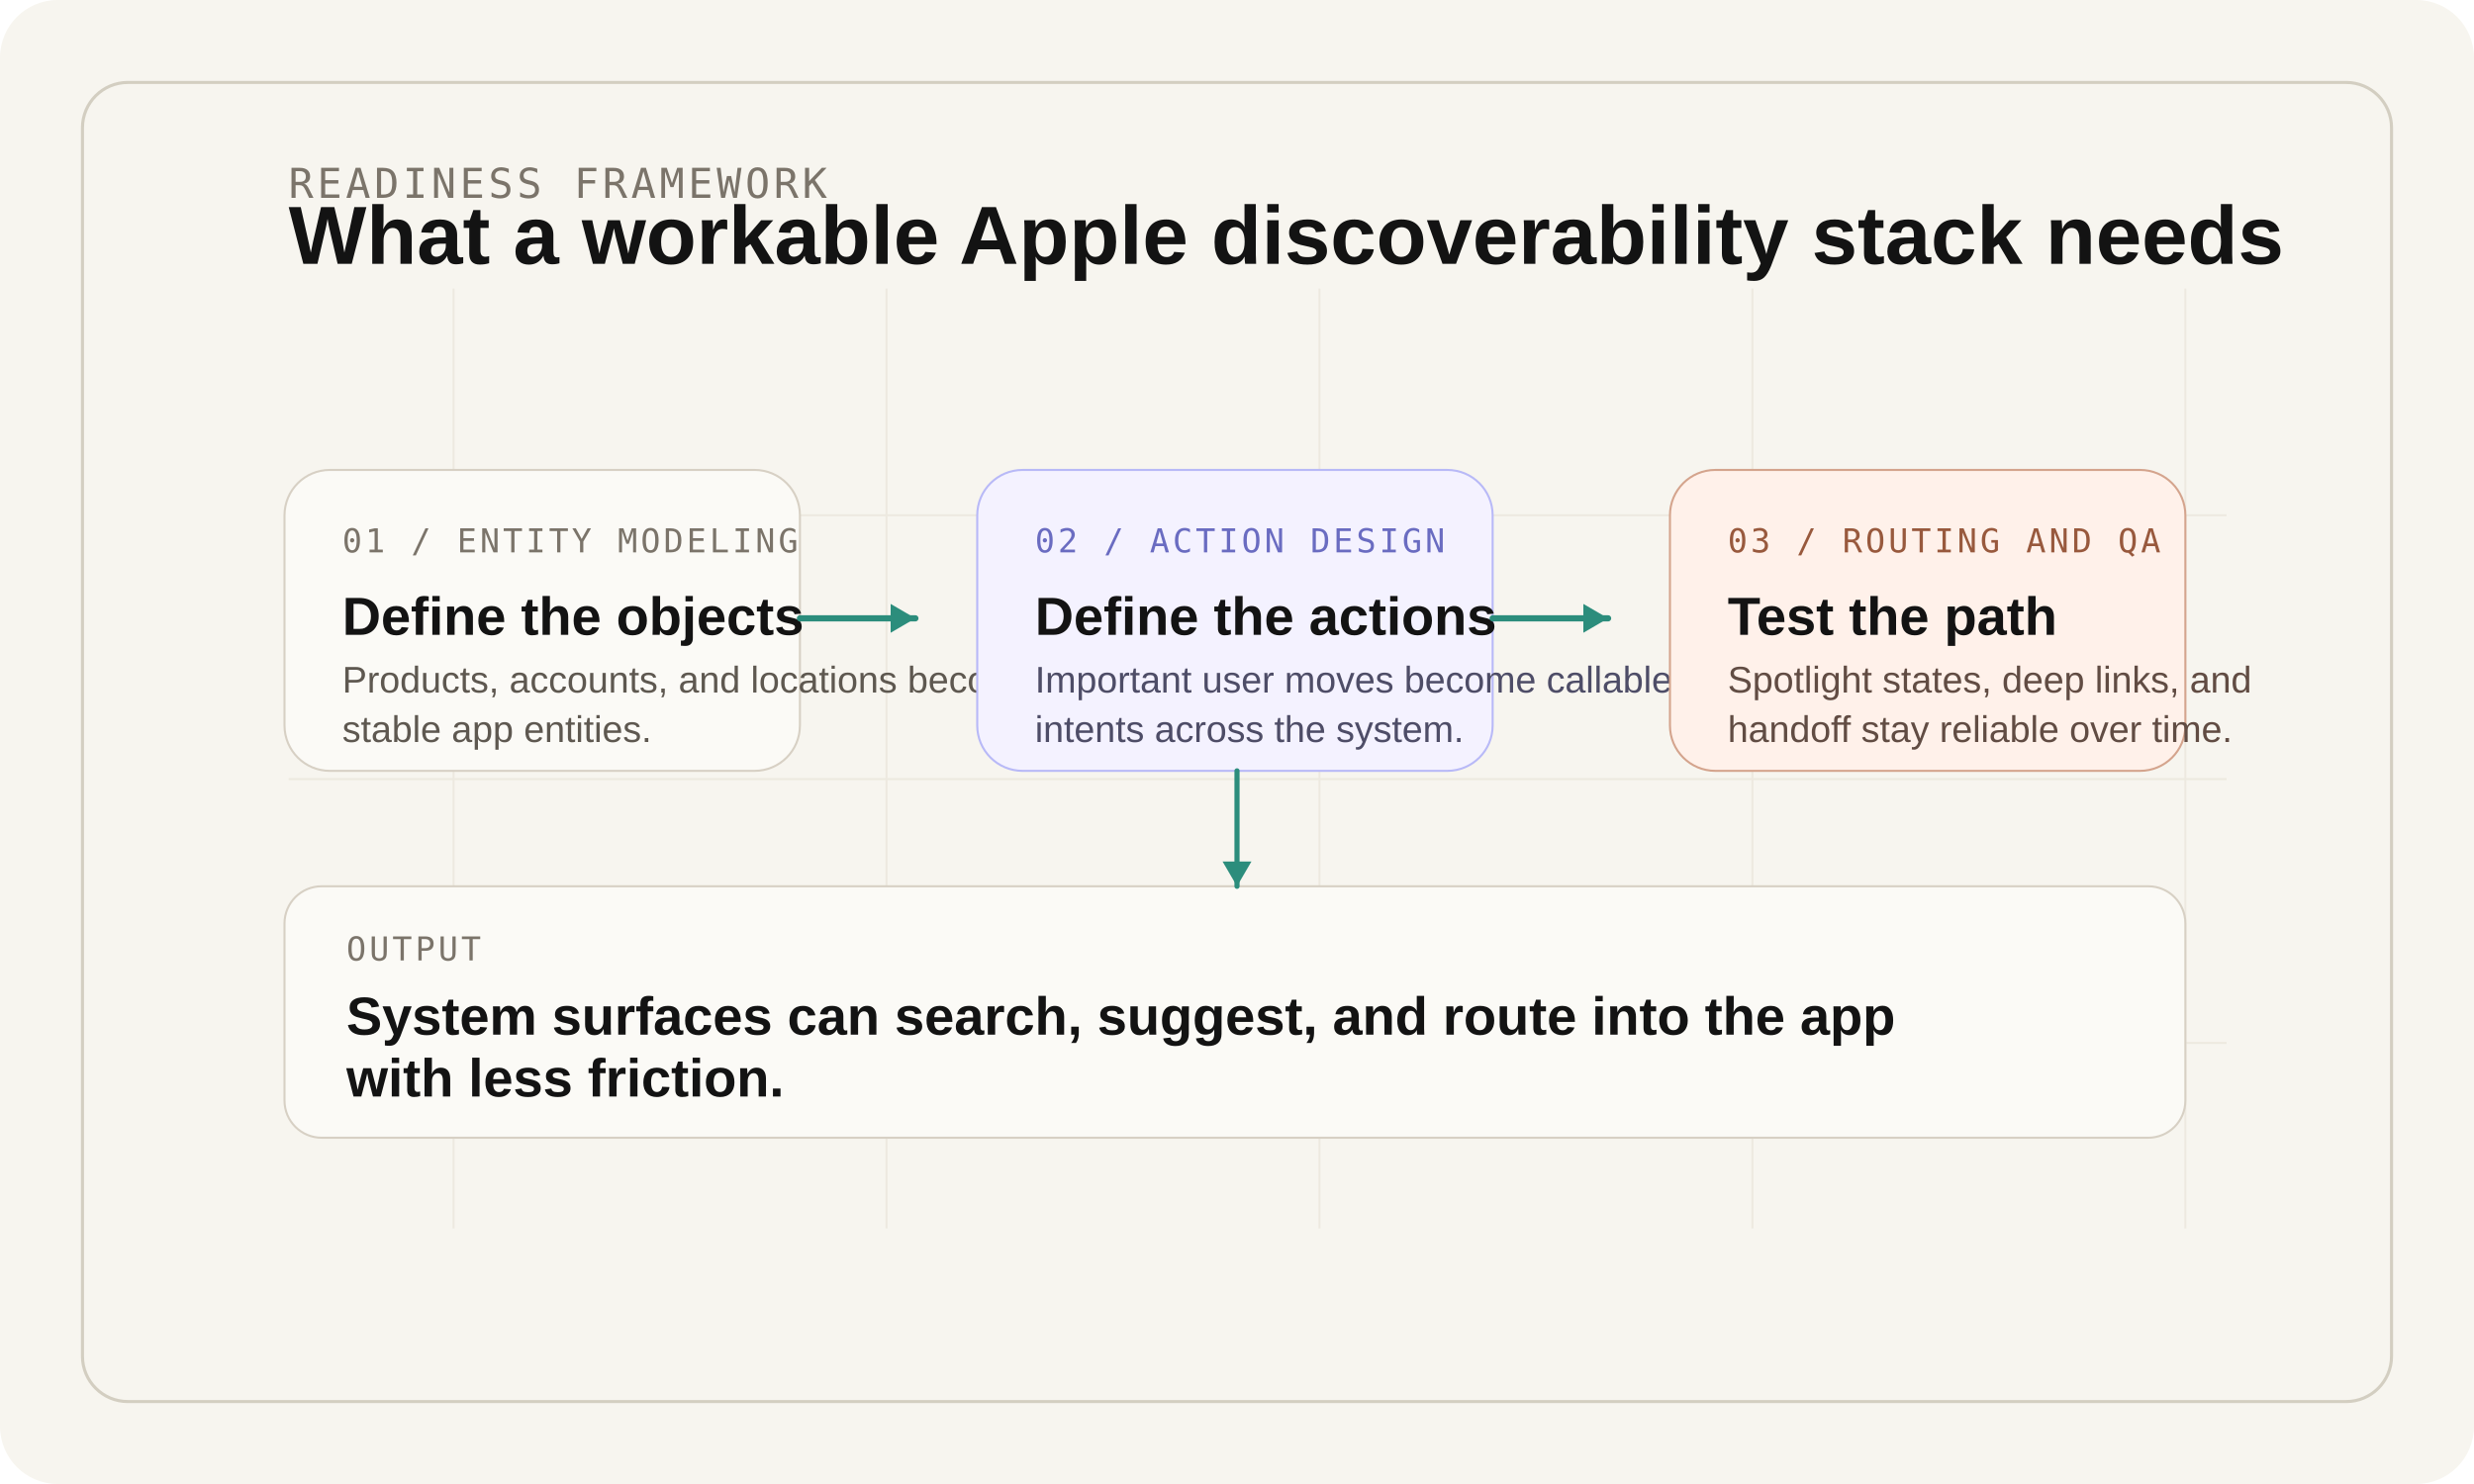
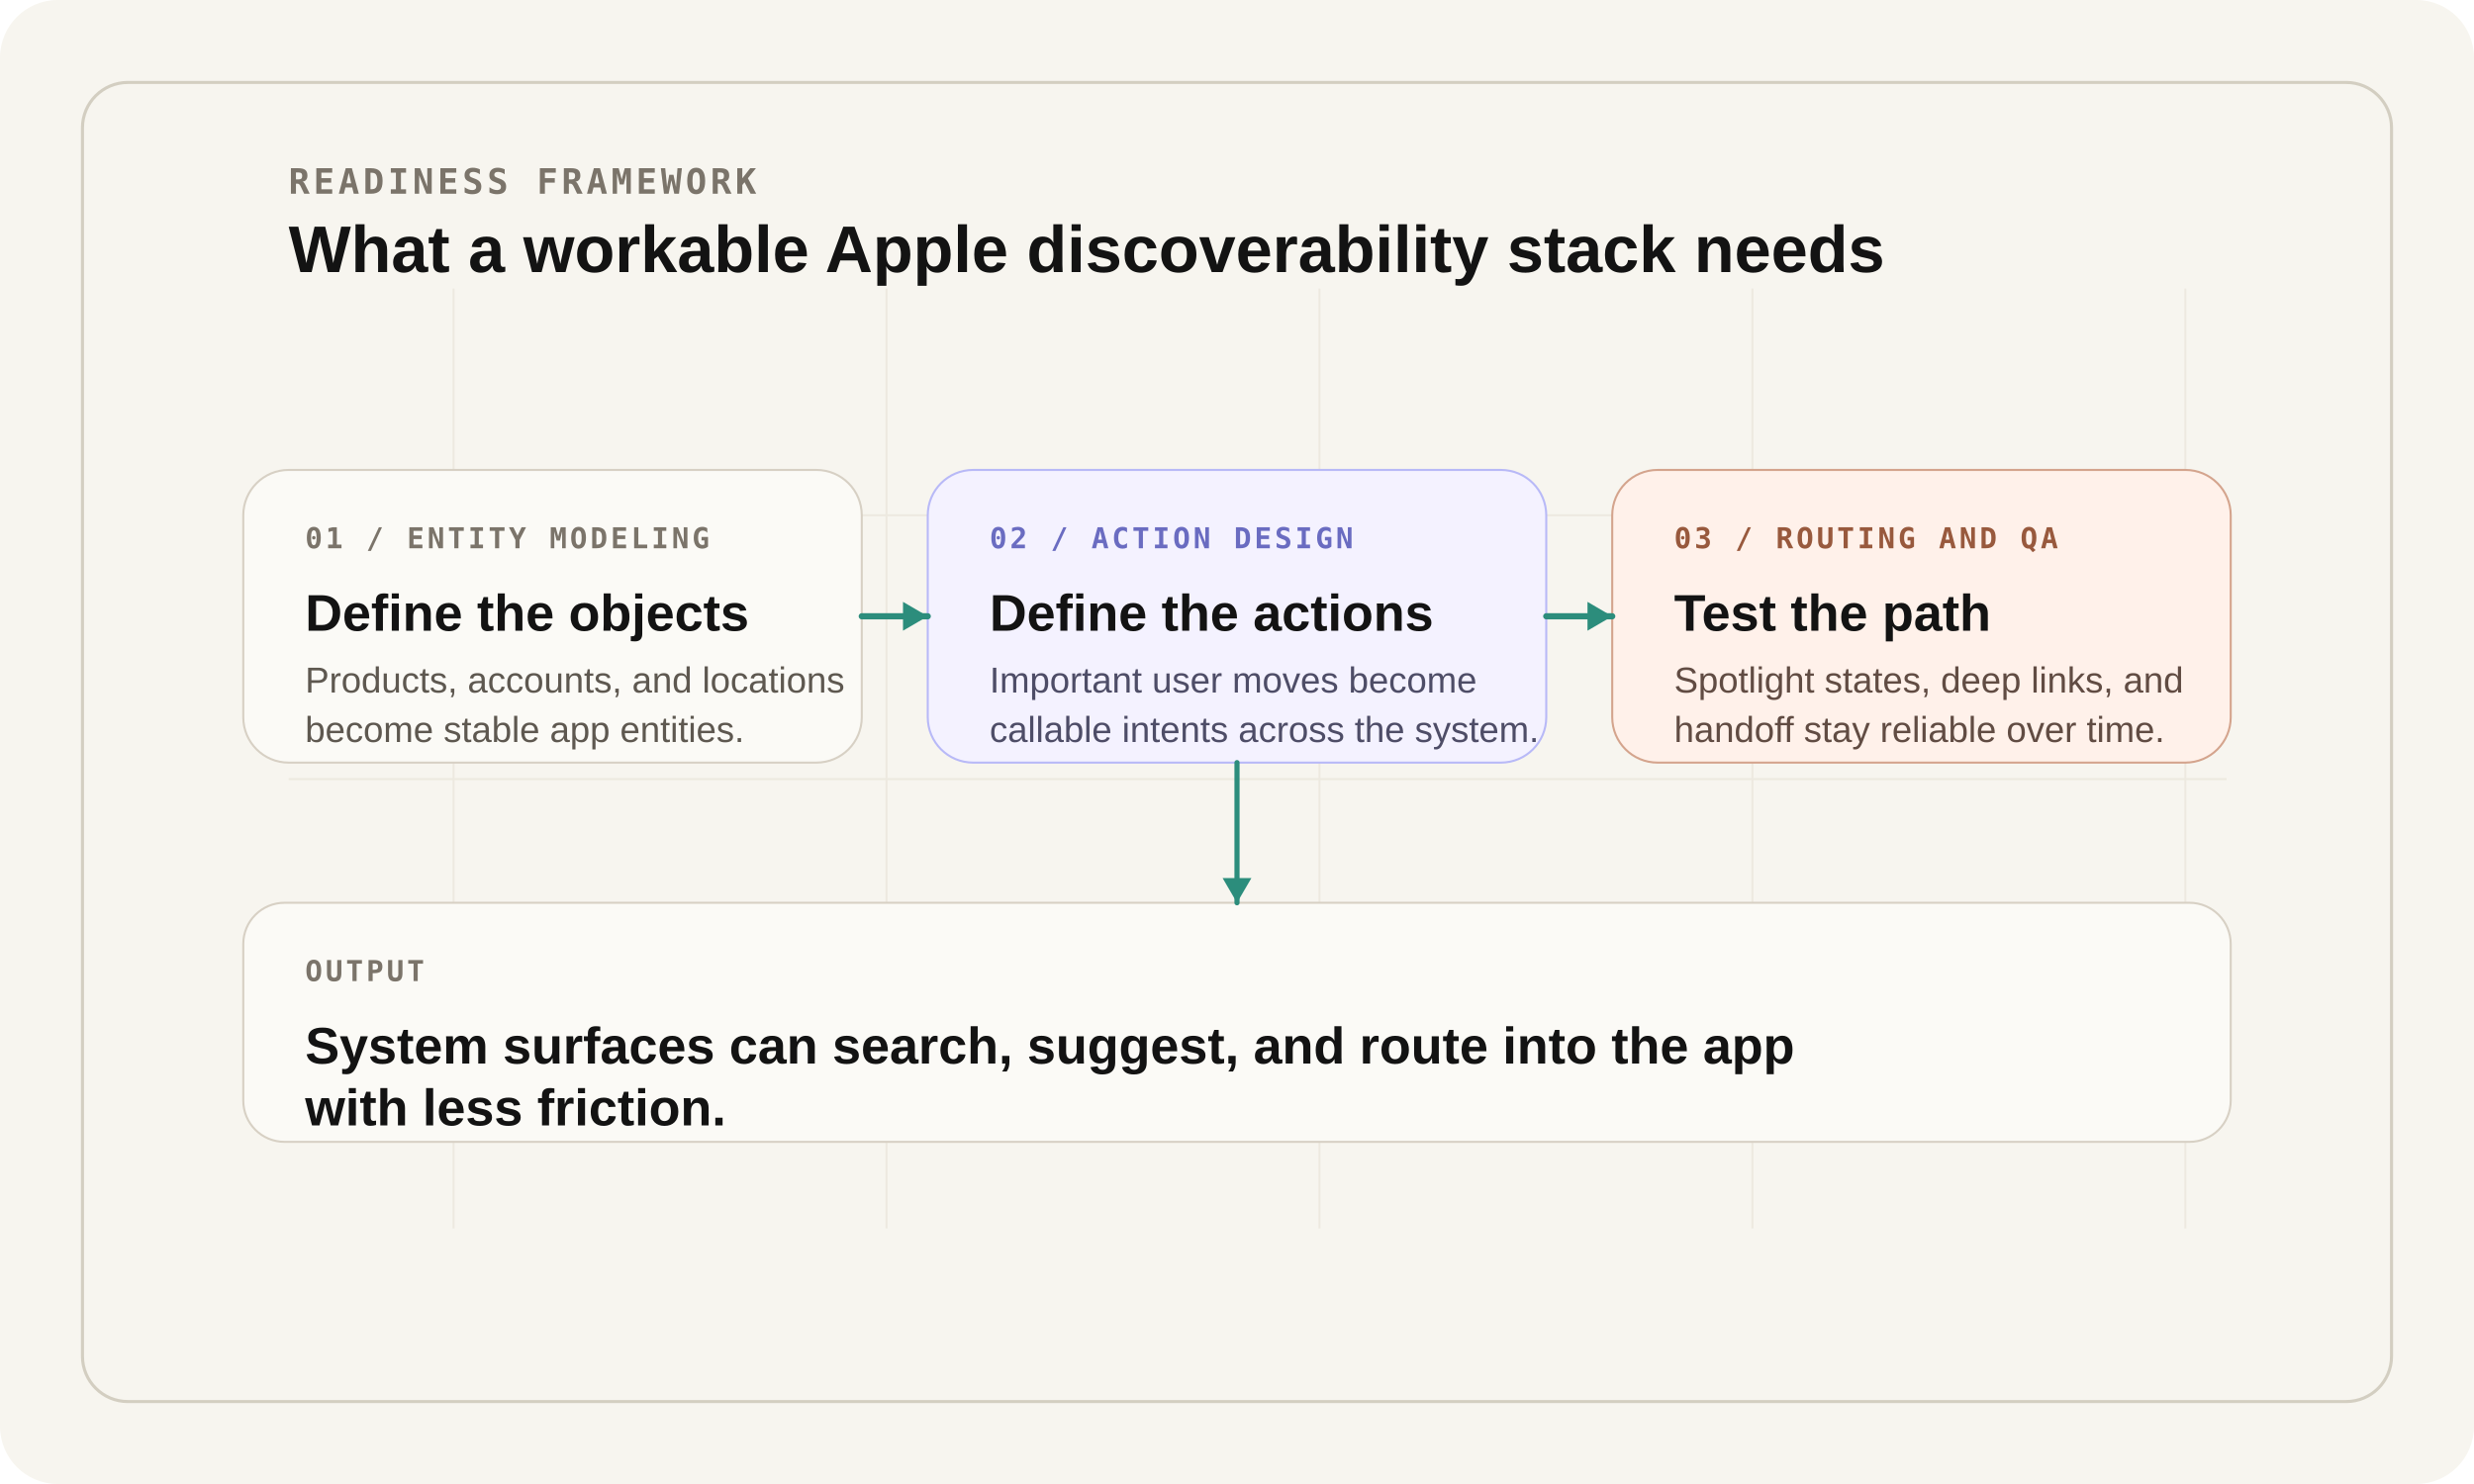
<svg xmlns="http://www.w3.org/2000/svg" width="1200" height="720" viewBox="0 0 1200 720" fill="none">
  <rect width="1200" height="720" rx="28" fill="#F7F5EF" />
  <rect x="40" y="40" width="1120" height="640" rx="22" stroke="#D3CEC1" stroke-width="1.5" />
  <g opacity="0.5">
    <path d="M220 140V596" stroke="#E4DED1" />
    <path d="M430 140V596" stroke="#E4DED1" />
    <path d="M640 140V596" stroke="#E4DED1" />
    <path d="M850 140V596" stroke="#E4DED1" />
    <path d="M1060 140V596" stroke="#E4DED1" />
    <path d="M140 250H1080" stroke="#E4DED1" />
    <path d="M140 378H1080" stroke="#E4DED1" />
    <path d="M140 506H1080" stroke="#E4DED1" />
  </g>
-   <text x="140" y="96" fill="#7B746A" font-family="Source Code Pro, monospace" font-size="20" letter-spacing="1.8">READINESS FRAMEWORK</text>
-   <text x="140" y="128" fill="#131313" font-family="Outfit, Arial, sans-serif" font-size="40" font-weight="700">What a workable Apple discoverability stack needs</text>
+   <text x="140" y="94" fill="#7B746A" font-family="Source Code Pro, monospace" font-size="17" font-weight="600" letter-spacing="1.8">READINESS FRAMEWORK</text>
+   <text x="140" y="132" fill="#131313" font-family="Outfit, Arial, sans-serif" font-size="32" font-weight="700">What a workable Apple discoverability stack needs</text>
  <g>
-     <rect x="138" y="228" width="250" height="146" rx="22" fill="#FBFAF6" stroke="#D7D0C4" />
-     <text x="166" y="268" fill="#7B746A" font-family="Source Code Pro, monospace" font-size="16" letter-spacing="1.5">01 / ENTITY MODELING</text>
-     <text x="166" y="308" fill="#131313" font-family="Outfit, Arial, sans-serif" font-size="26" font-weight="700">Define the objects</text>
-     <text x="166" y="336" fill="#5E5850" font-family="Outfit, Arial, sans-serif" font-size="18">
-       <tspan x="166" dy="0">Products, accounts, and locations become</tspan>
-       <tspan x="166" dy="24">stable app entities.</tspan>
+     <rect x="118" y="228" width="300" height="142" rx="22" fill="#FBFAF6" stroke="#D7D0C4" />
+     <text x="148" y="266" fill="#7B746A" font-family="Source Code Pro, monospace" font-size="14" font-weight="600" letter-spacing="1.45">01 / ENTITY MODELING</text>
+     <text x="148" y="306" fill="#131313" font-family="Outfit, Arial, sans-serif" font-size="25" font-weight="700">Define the objects</text>
+     <text x="148" y="336" fill="#5E5850" font-family="Outfit, Arial, sans-serif" font-size="17.5" font-weight="500">
+       <tspan x="148" dy="0">Products, accounts, and locations</tspan>
+       <tspan x="148" dy="24">become stable app entities.</tspan>
    </text>
  </g>
  <g>
-     <rect x="474" y="228" width="250" height="146" rx="22" fill="#F4F2FF" stroke="#B8B9F7" />
-     <text x="502" y="268" fill="#6A6CC1" font-family="Source Code Pro, monospace" font-size="16" letter-spacing="1.5">02 / ACTION DESIGN</text>
-     <text x="502" y="308" fill="#131313" font-family="Outfit, Arial, sans-serif" font-size="26" font-weight="700">Define the actions</text>
-     <text x="502" y="336" fill="#4E4D67" font-family="Outfit, Arial, sans-serif" font-size="18">
-       <tspan x="502" dy="0">Important user moves become callable</tspan>
-       <tspan x="502" dy="24">intents across the system.</tspan>
+     <rect x="450" y="228" width="300" height="142" rx="22" fill="#F4F2FF" stroke="#B8B9F7" />
+     <text x="480" y="266" fill="#6A6CC1" font-family="Source Code Pro, monospace" font-size="14" font-weight="600" letter-spacing="1.45">02 / ACTION DESIGN</text>
+     <text x="480" y="306" fill="#131313" font-family="Outfit, Arial, sans-serif" font-size="25" font-weight="700">Define the actions</text>
+     <text x="480" y="336" fill="#4E4D67" font-family="Outfit, Arial, sans-serif" font-size="17.5" font-weight="500">
+       <tspan x="480" dy="0">Important user moves become</tspan>
+       <tspan x="480" dy="24">callable intents across the system.</tspan>
    </text>
  </g>
  <g>
-     <rect x="810" y="228" width="250" height="146" rx="22" fill="#FFF1EA" stroke="#D4A48D" />
-     <text x="838" y="268" fill="#98593D" font-family="Source Code Pro, monospace" font-size="16" letter-spacing="1.5">03 / ROUTING AND QA</text>
-     <text x="838" y="308" fill="#131313" font-family="Outfit, Arial, sans-serif" font-size="26" font-weight="700">Test the path</text>
-     <text x="838" y="336" fill="#614C43" font-family="Outfit, Arial, sans-serif" font-size="18">
-       <tspan x="838" dy="0">Spotlight states, deep links, and</tspan>
-       <tspan x="838" dy="24">handoff stay reliable over time.</tspan>
+     <rect x="782" y="228" width="300" height="142" rx="22" fill="#FFF1EA" stroke="#D4A48D" />
+     <text x="812" y="266" fill="#98593D" font-family="Source Code Pro, monospace" font-size="14" font-weight="600" letter-spacing="1.45">03 / ROUTING AND QA</text>
+     <text x="812" y="306" fill="#131313" font-family="Outfit, Arial, sans-serif" font-size="25" font-weight="700">Test the path</text>
+     <text x="812" y="336" fill="#614C43" font-family="Outfit, Arial, sans-serif" font-size="17.5" font-weight="500">
+       <tspan x="812" dy="0">Spotlight states, deep links, and</tspan>
+       <tspan x="812" dy="24">handoff stay reliable over time.</tspan>
    </text>
  </g>
  <g>
-     <rect x="138" y="430" width="922" height="122" rx="18" fill="#FBFAF6" stroke="#D7D0C4" />
-     <text x="168" y="466" fill="#7B746A" font-family="Source Code Pro, monospace" font-size="16" letter-spacing="1.5">OUTPUT</text>
-     <text x="168" y="502" fill="#131313" font-family="Outfit, Arial, sans-serif" font-size="26" font-weight="700">
-       <tspan x="168" dy="0">System surfaces can search, suggest, and route into the app</tspan>
-       <tspan x="168" dy="30">with less friction.</tspan>
+     <rect x="118" y="438" width="964" height="116" rx="20" fill="#FBFAF6" stroke="#D7D0C4" />
+     <text x="148" y="476" fill="#7B746A" font-family="Source Code Pro, monospace" font-size="14" font-weight="600" letter-spacing="1.45">OUTPUT</text>
+     <text x="148" y="516" fill="#131313" font-family="Outfit, Arial, sans-serif" font-size="25" font-weight="700">
+       <tspan x="148" dy="0">System surfaces can search, suggest, and route into the app</tspan>
+       <tspan x="148" dy="30">with less friction.</tspan>
    </text>
  </g>
-   <g stroke-linecap="round" stroke-linejoin="round">
-     <path d="M388 300H444" stroke="#2C8D7C" stroke-width="3" />
-     <path d="M724 300H780" stroke="#2C8D7C" stroke-width="3" />
-     <path d="M600 374V430" stroke="#2C8D7C" stroke-width="2.5" />
+   <g stroke-linecap="round" stroke-linejoin="round" fill="none">
+     <path d="M418 299H450" stroke="#2C8D7C" stroke-width="3" />
+     <path d="M750 299H782" stroke="#2C8D7C" stroke-width="3" />
+     <path d="M600 370V438" stroke="#2C8D7C" stroke-width="2.5" />
  </g>
  <g fill="#2C8D7C">
-     <path d="M444 300L432 293V307L444 300Z" />
-     <path d="M780 300L768 293V307L780 300Z" />
-     <path d="M600 430L593 418H607L600 430Z" />
+     <path d="M450 299L438 292V306L450 299Z" />
+     <path d="M782 299L770 292V306L782 299Z" />
+     <path d="M600 438L593 426H607L600 438Z" />
  </g>
</svg>
